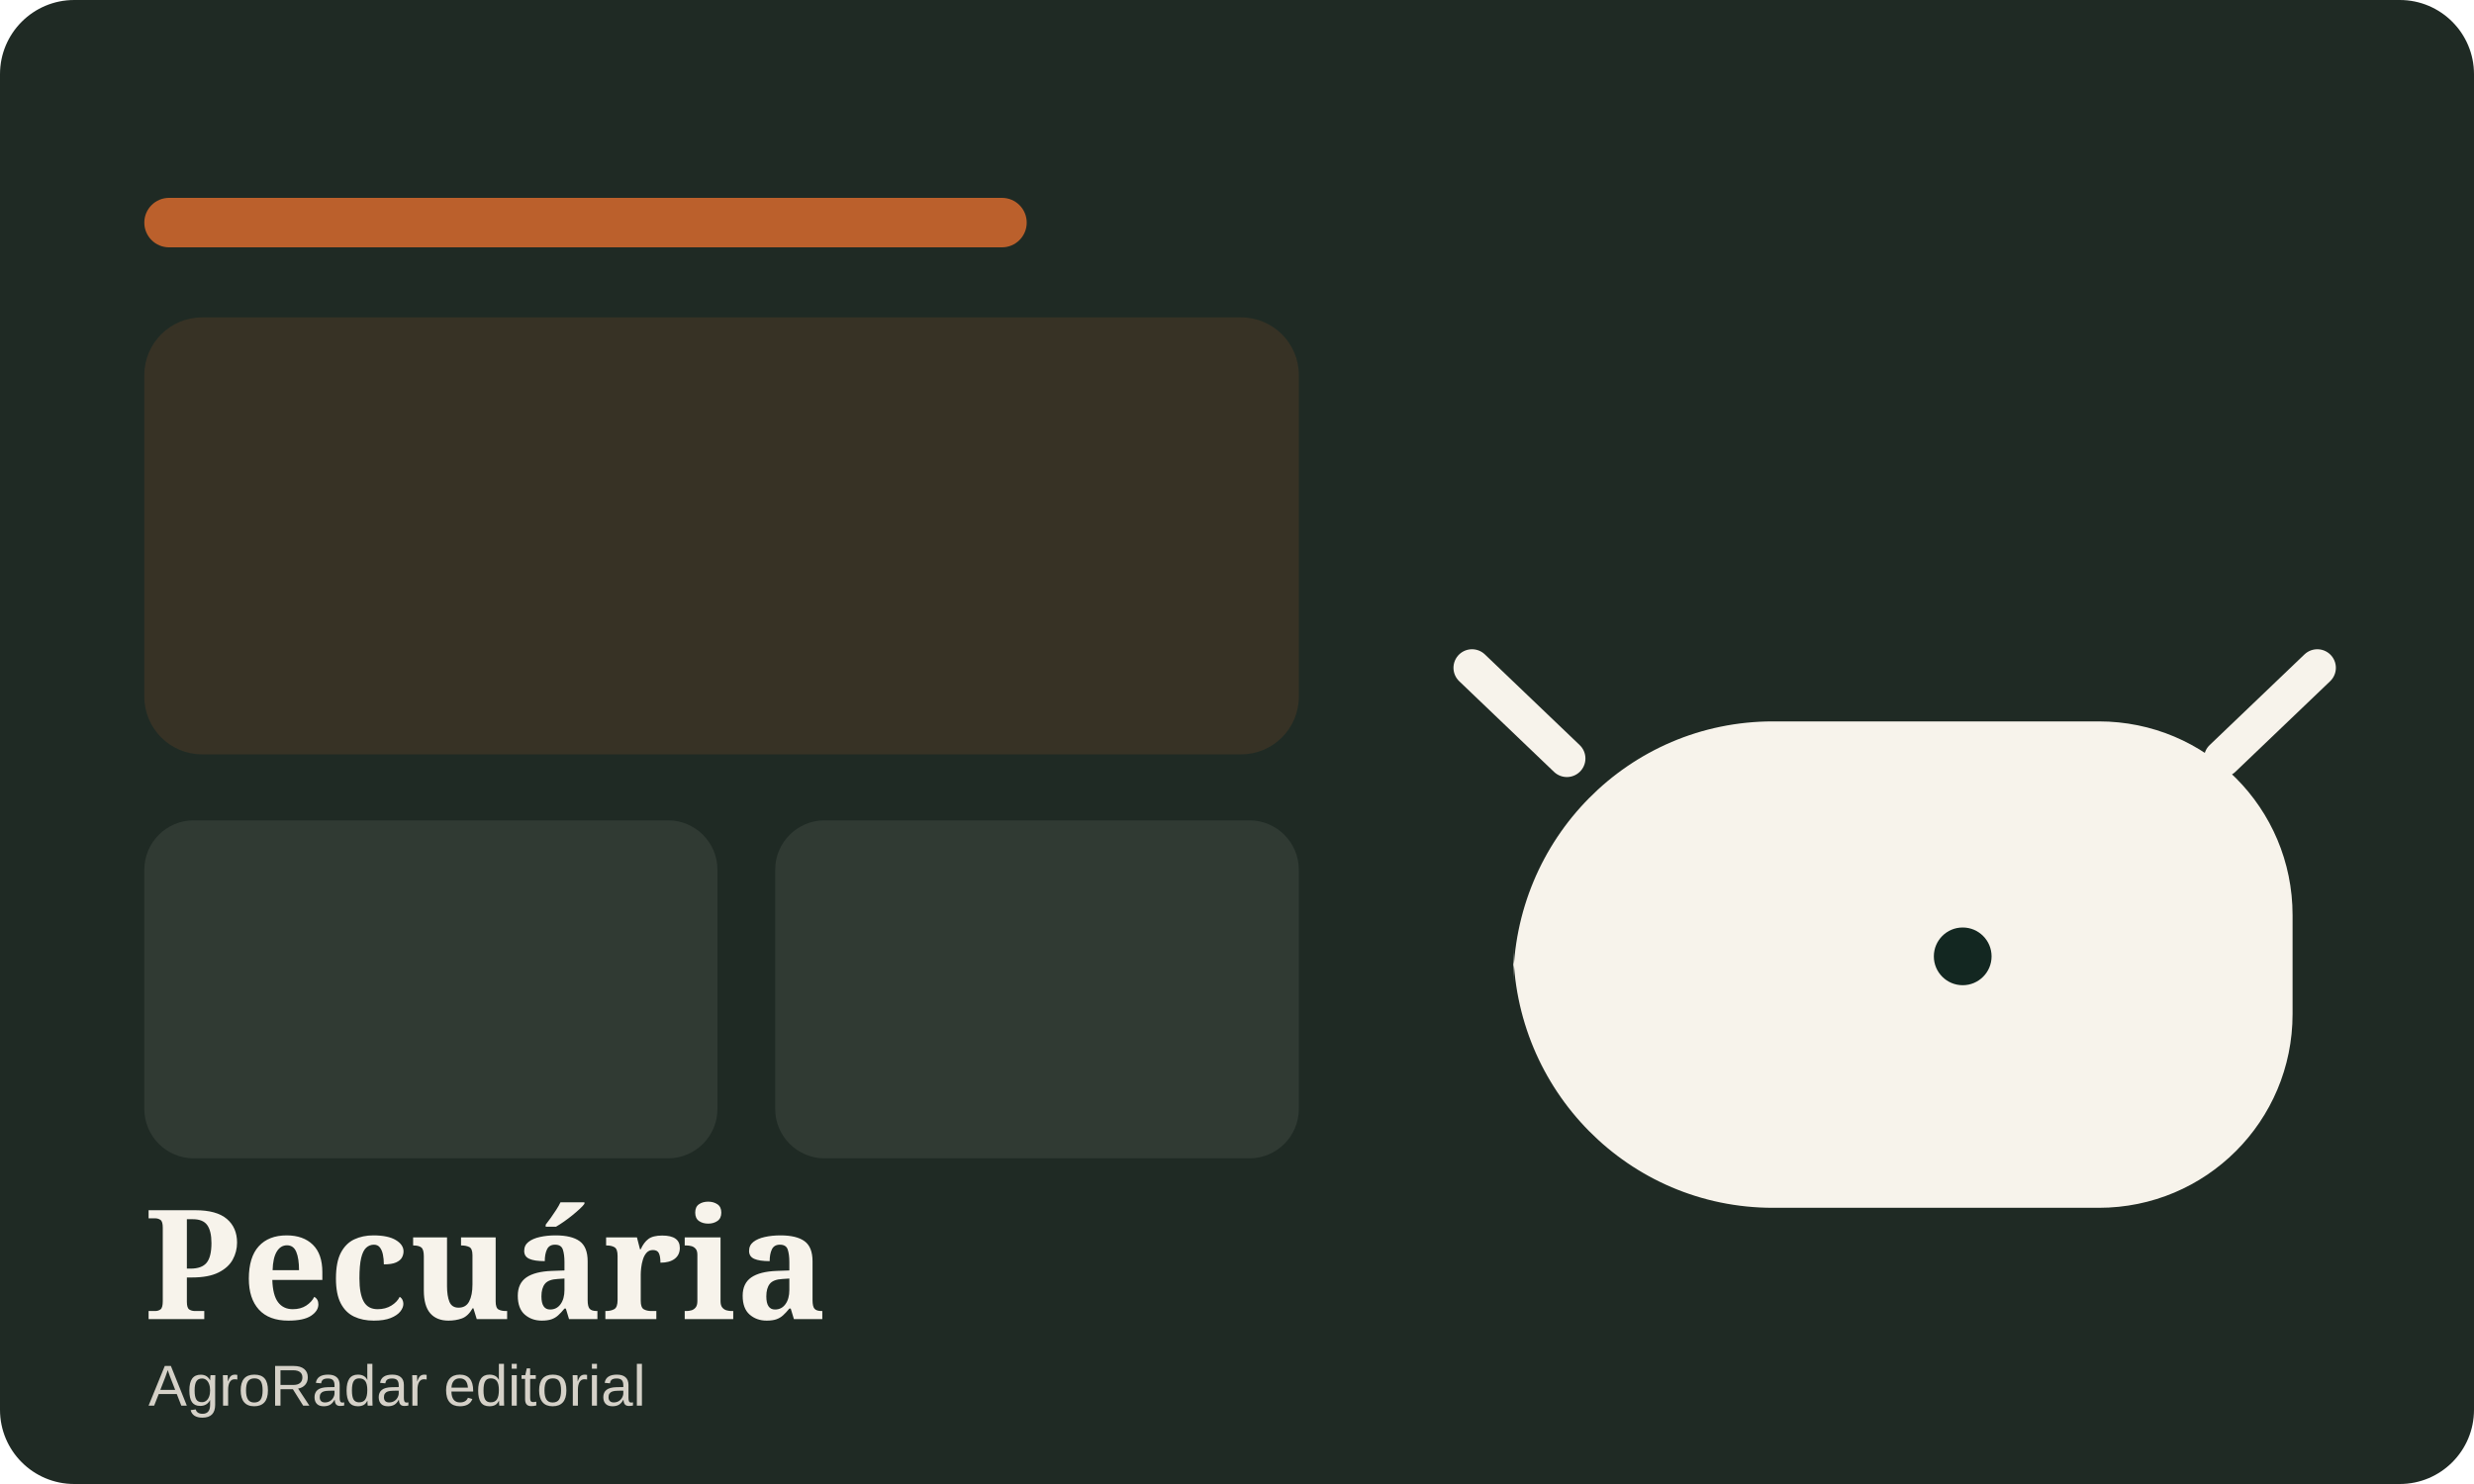
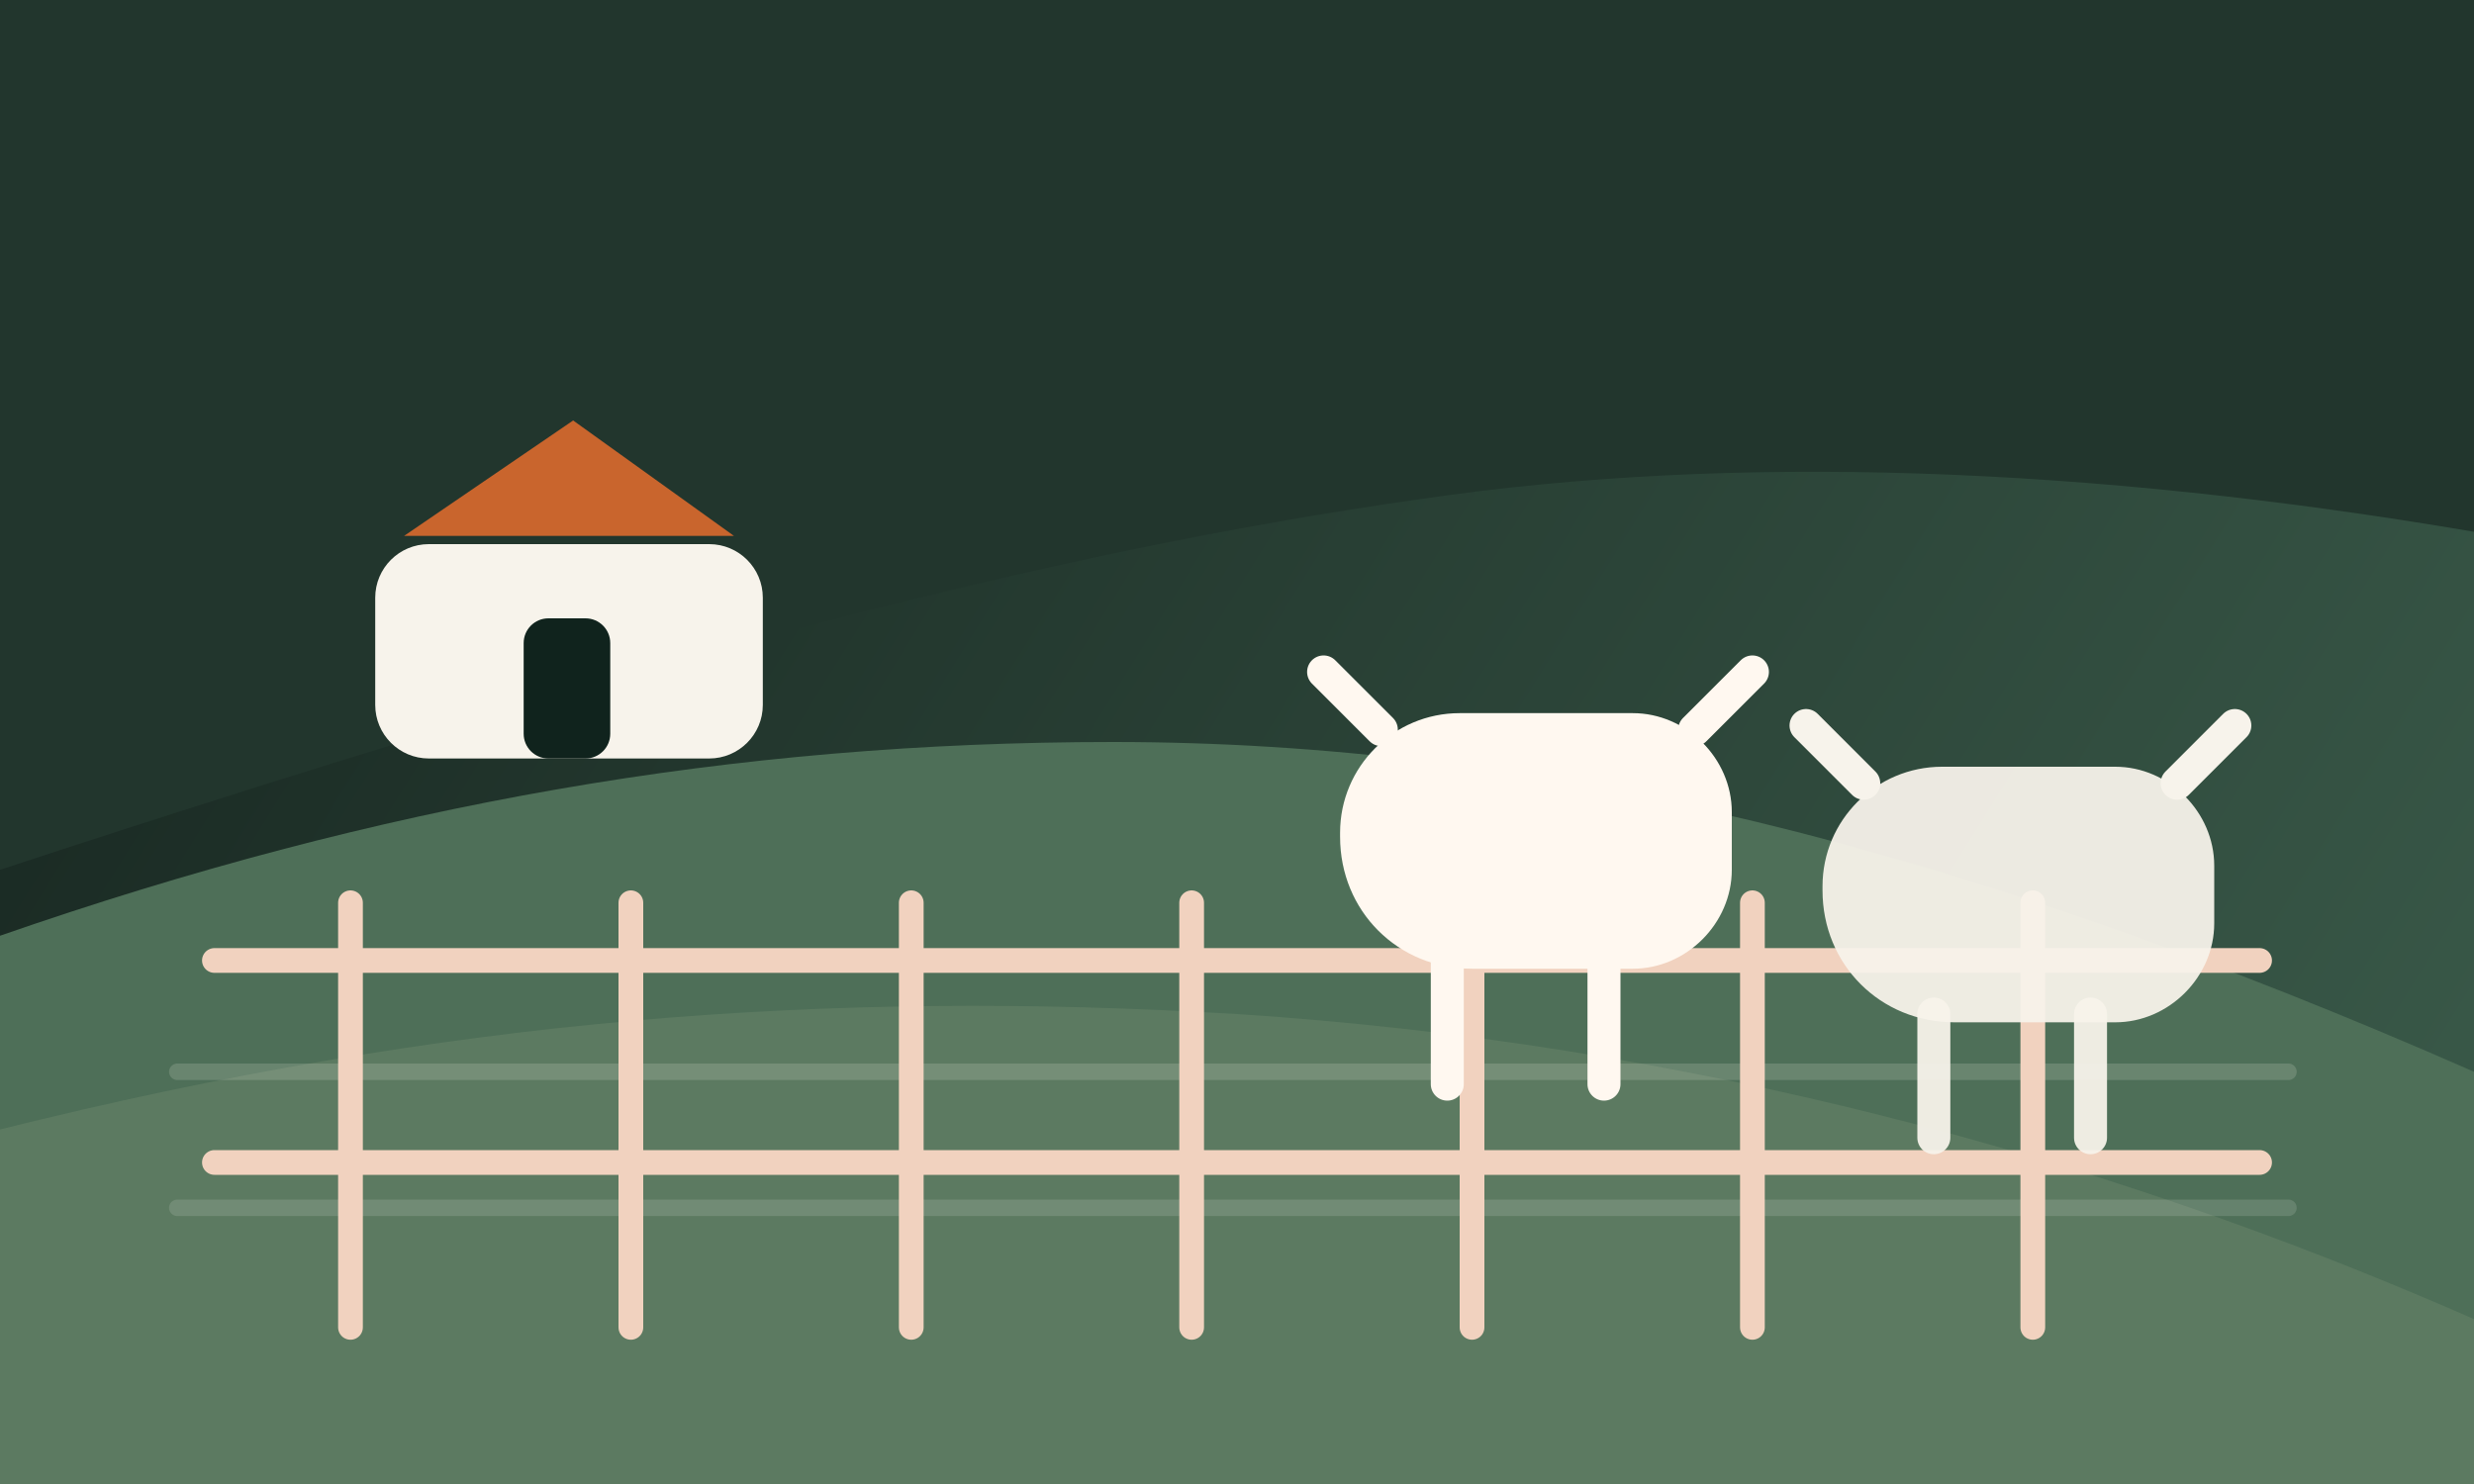
<svg xmlns="http://www.w3.org/2000/svg" width="1200" height="720" viewBox="0 0 1200 720" fill="none">
-   <rect width="1200" height="720" rx="36" fill="#1F2A24" />
-   <path d="M734 477C734 407 790 350 860 350H1018C1070 350 1112 392 1112 444V492C1112 544 1070 586 1018 586H860C790 586 734 529 734 459V477Z" fill="#F7F3EB" />
-   <path d="M760 368L714 324" stroke="#F7F3EB" stroke-width="18" stroke-linecap="round" />
-   <path d="M1078 368L1124 324" stroke="#F7F3EB" stroke-width="18" stroke-linecap="round" />
-   <circle cx="952" cy="464" r="14" fill="#132721" />
-   <rect x="70" y="96" width="428" height="24" rx="12" fill="#C9652D" fill-opacity="0.92" />
-   <rect x="70" y="154" width="560" height="212" rx="28" fill="#C9652D" fill-opacity="0.14" />
-   <rect x="70" y="398" width="278" height="164" rx="24" fill="#F7F3EB" fill-opacity="0.08" />
-   <rect x="376" y="398" width="254" height="164" rx="24" fill="#F7F3EB" fill-opacity="0.08" />
-   <text x="70" y="640" fill="#F7F3EB" font-size="74" font-family="Georgia, serif" font-weight="700">Pecuária</text>
-   <text x="72" y="682" fill="#D5D1C8" font-size="28" font-family="Arial, sans-serif">AgroRadar editorial</text>
+   <defs>
+     <linearGradient id="bg" x1="96" y1="58" x2="1090" y2="676" gradientUnits="userSpaceOnUse">
+       <stop stop-color="#182721" />
+       <stop offset="1" stop-color="#385747" />
+     </linearGradient>
+   </defs>
+   <rect width="1200" height="720" rx="36" fill="url(#bg)" />
+   <path d="M0 0H1200V258C1012 226 840 220 690 242C506 268 304 322 0 422V0Z" fill="#22362D" />
+   <path d="M0 454C184 390 356 360 540 360C742 360 950 410 1200 520V720H0V454Z" fill="#4E6F58" />
+   <path d="M0 548C216 494 402 480 600 492C816 506 1018 560 1200 640V720H0V548Z" fill="#5C7A61" />
+   <path d="M86 520H1110" stroke="#F7F3EB" stroke-opacity="0.16" stroke-width="8" stroke-linecap="round" />
+   <path d="M86 586H1110" stroke="#F7F3EB" stroke-opacity="0.14" stroke-width="8" stroke-linecap="round" />
+   <path d="M170 438V644" stroke="#F1D2BF" stroke-width="12" stroke-linecap="round" />
+   <path d="M306 438V644" stroke="#F1D2BF" stroke-width="12" stroke-linecap="round" />
+   <path d="M442 438V644" stroke="#F1D2BF" stroke-width="12" stroke-linecap="round" />
+   <path d="M578 438V644" stroke="#F1D2BF" stroke-width="12" stroke-linecap="round" />
+   <path d="M714 438V644" stroke="#F1D2BF" stroke-width="12" stroke-linecap="round" />
+   <path d="M850 438V644" stroke="#F1D2BF" stroke-width="12" stroke-linecap="round" />
+   <path d="M986 438V644" stroke="#F1D2BF" stroke-width="12" stroke-linecap="round" />
+   <path d="M104 466H1096" stroke="#F1D2BF" stroke-width="12" stroke-linecap="round" />
+   <path d="M104 564H1096" stroke="#F1D2BF" stroke-width="12" stroke-linecap="round" />
+   <rect x="182" y="264" width="188" height="104" rx="26" fill="#F7F3EB" />
+   <path d="M196 260L278 204L356 260" fill="#C9652D" />
+   <rect x="254" y="300" width="42" height="68" rx="12" fill="#10231D" />
+   <g fill="#FFF8F0">
+     <path d="M650 404C650 372 676 346 708 346H792C818 346 840 368 840 394V422C840 448 818 470 792 470H714C678 470 650 442 650 406V404Z" />
+     <rect x="694" y="458" width="16" height="76" rx="8" fill="#FFF8F0" />
+     <rect x="770" y="458" width="16" height="76" rx="8" fill="#FFF8F0" />
+     <path d="M670 354L642 326" stroke="#FFF8F0" stroke-width="16" stroke-linecap="round" />
+     <path d="M822 354L850 326" stroke="#FFF8F0" stroke-width="16" stroke-linecap="round" />
+   </g>
+   <g fill="#F7F3EB" fill-opacity="0.94">
+     <path d="M884 430C884 398 910 372 942 372H1026C1052 372 1074 394 1074 420V448C1074 474 1052 496 1026 496H948C912 496 884 468 884 432V430Z" />
+     <rect x="930" y="484" width="16" height="76" rx="8" fill="#F7F3EB" />
+     <rect x="1006" y="484" width="16" height="76" rx="8" fill="#F7F3EB" />
+     <path d="M904 380L876 352" stroke="#F7F3EB" stroke-width="16" stroke-linecap="round" />
+     <path d="M1056 380L1084 352" stroke="#F7F3EB" stroke-width="16" stroke-linecap="round" />
+   </g>
</svg>
